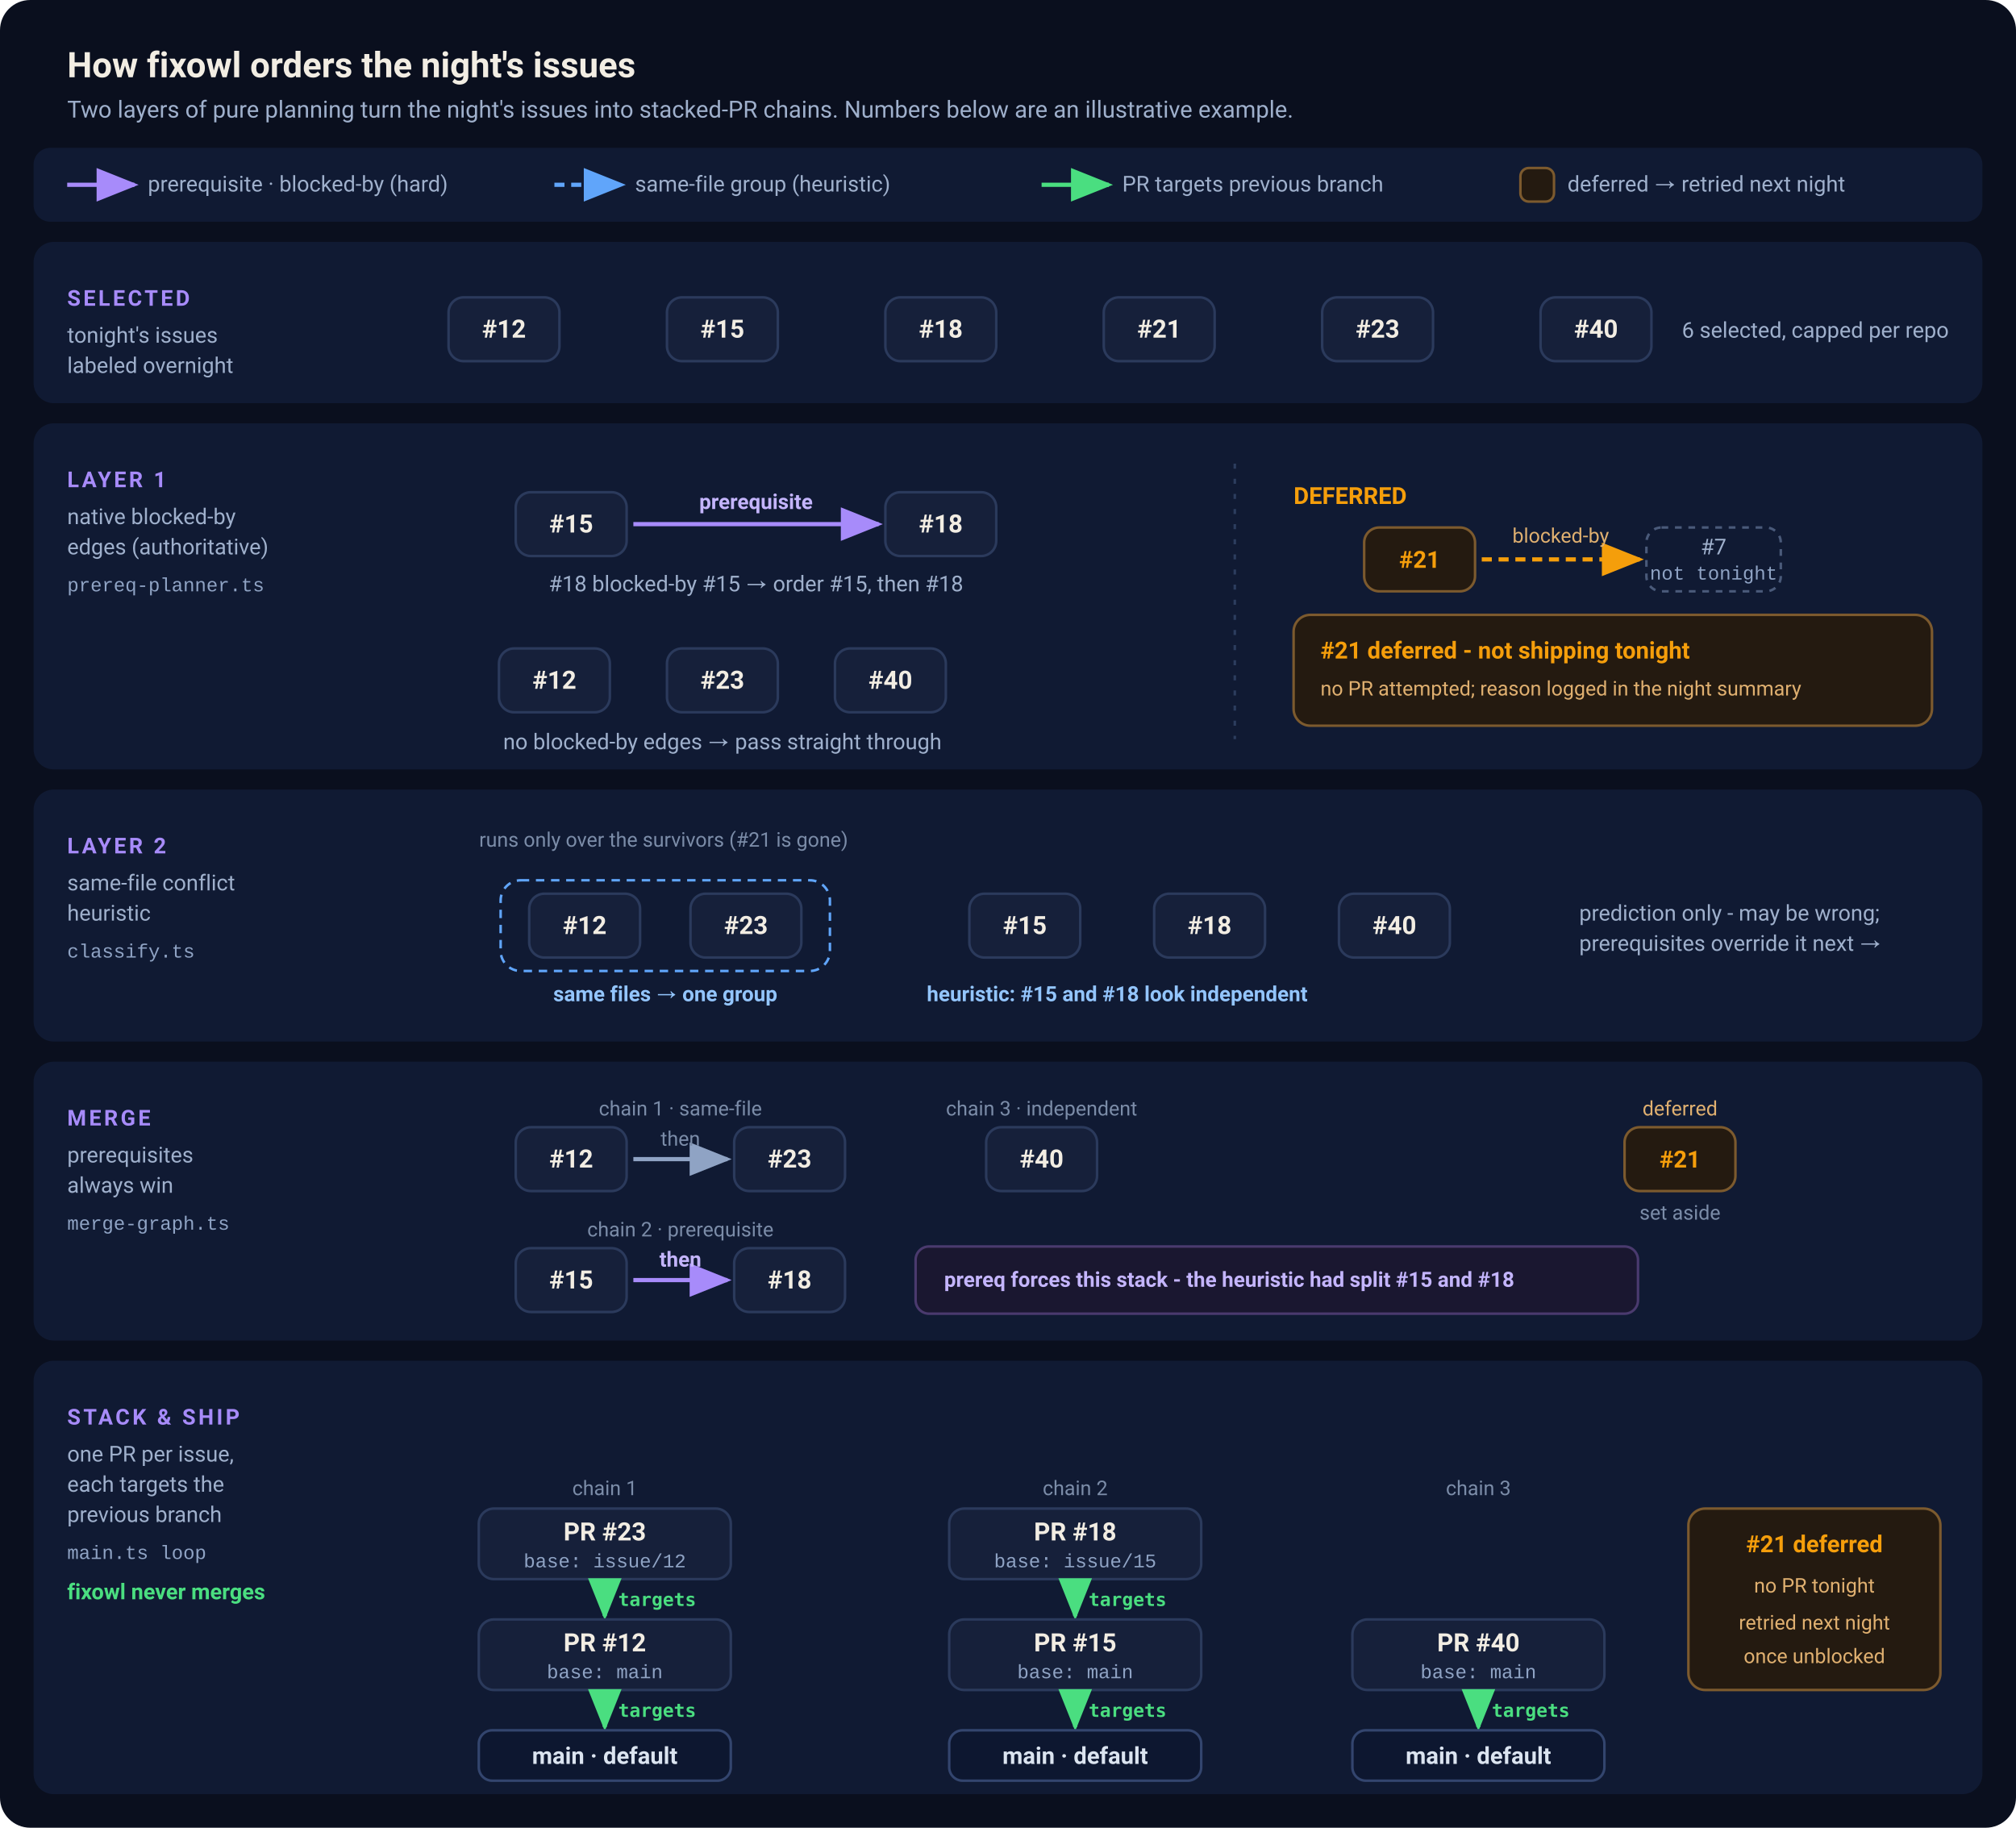
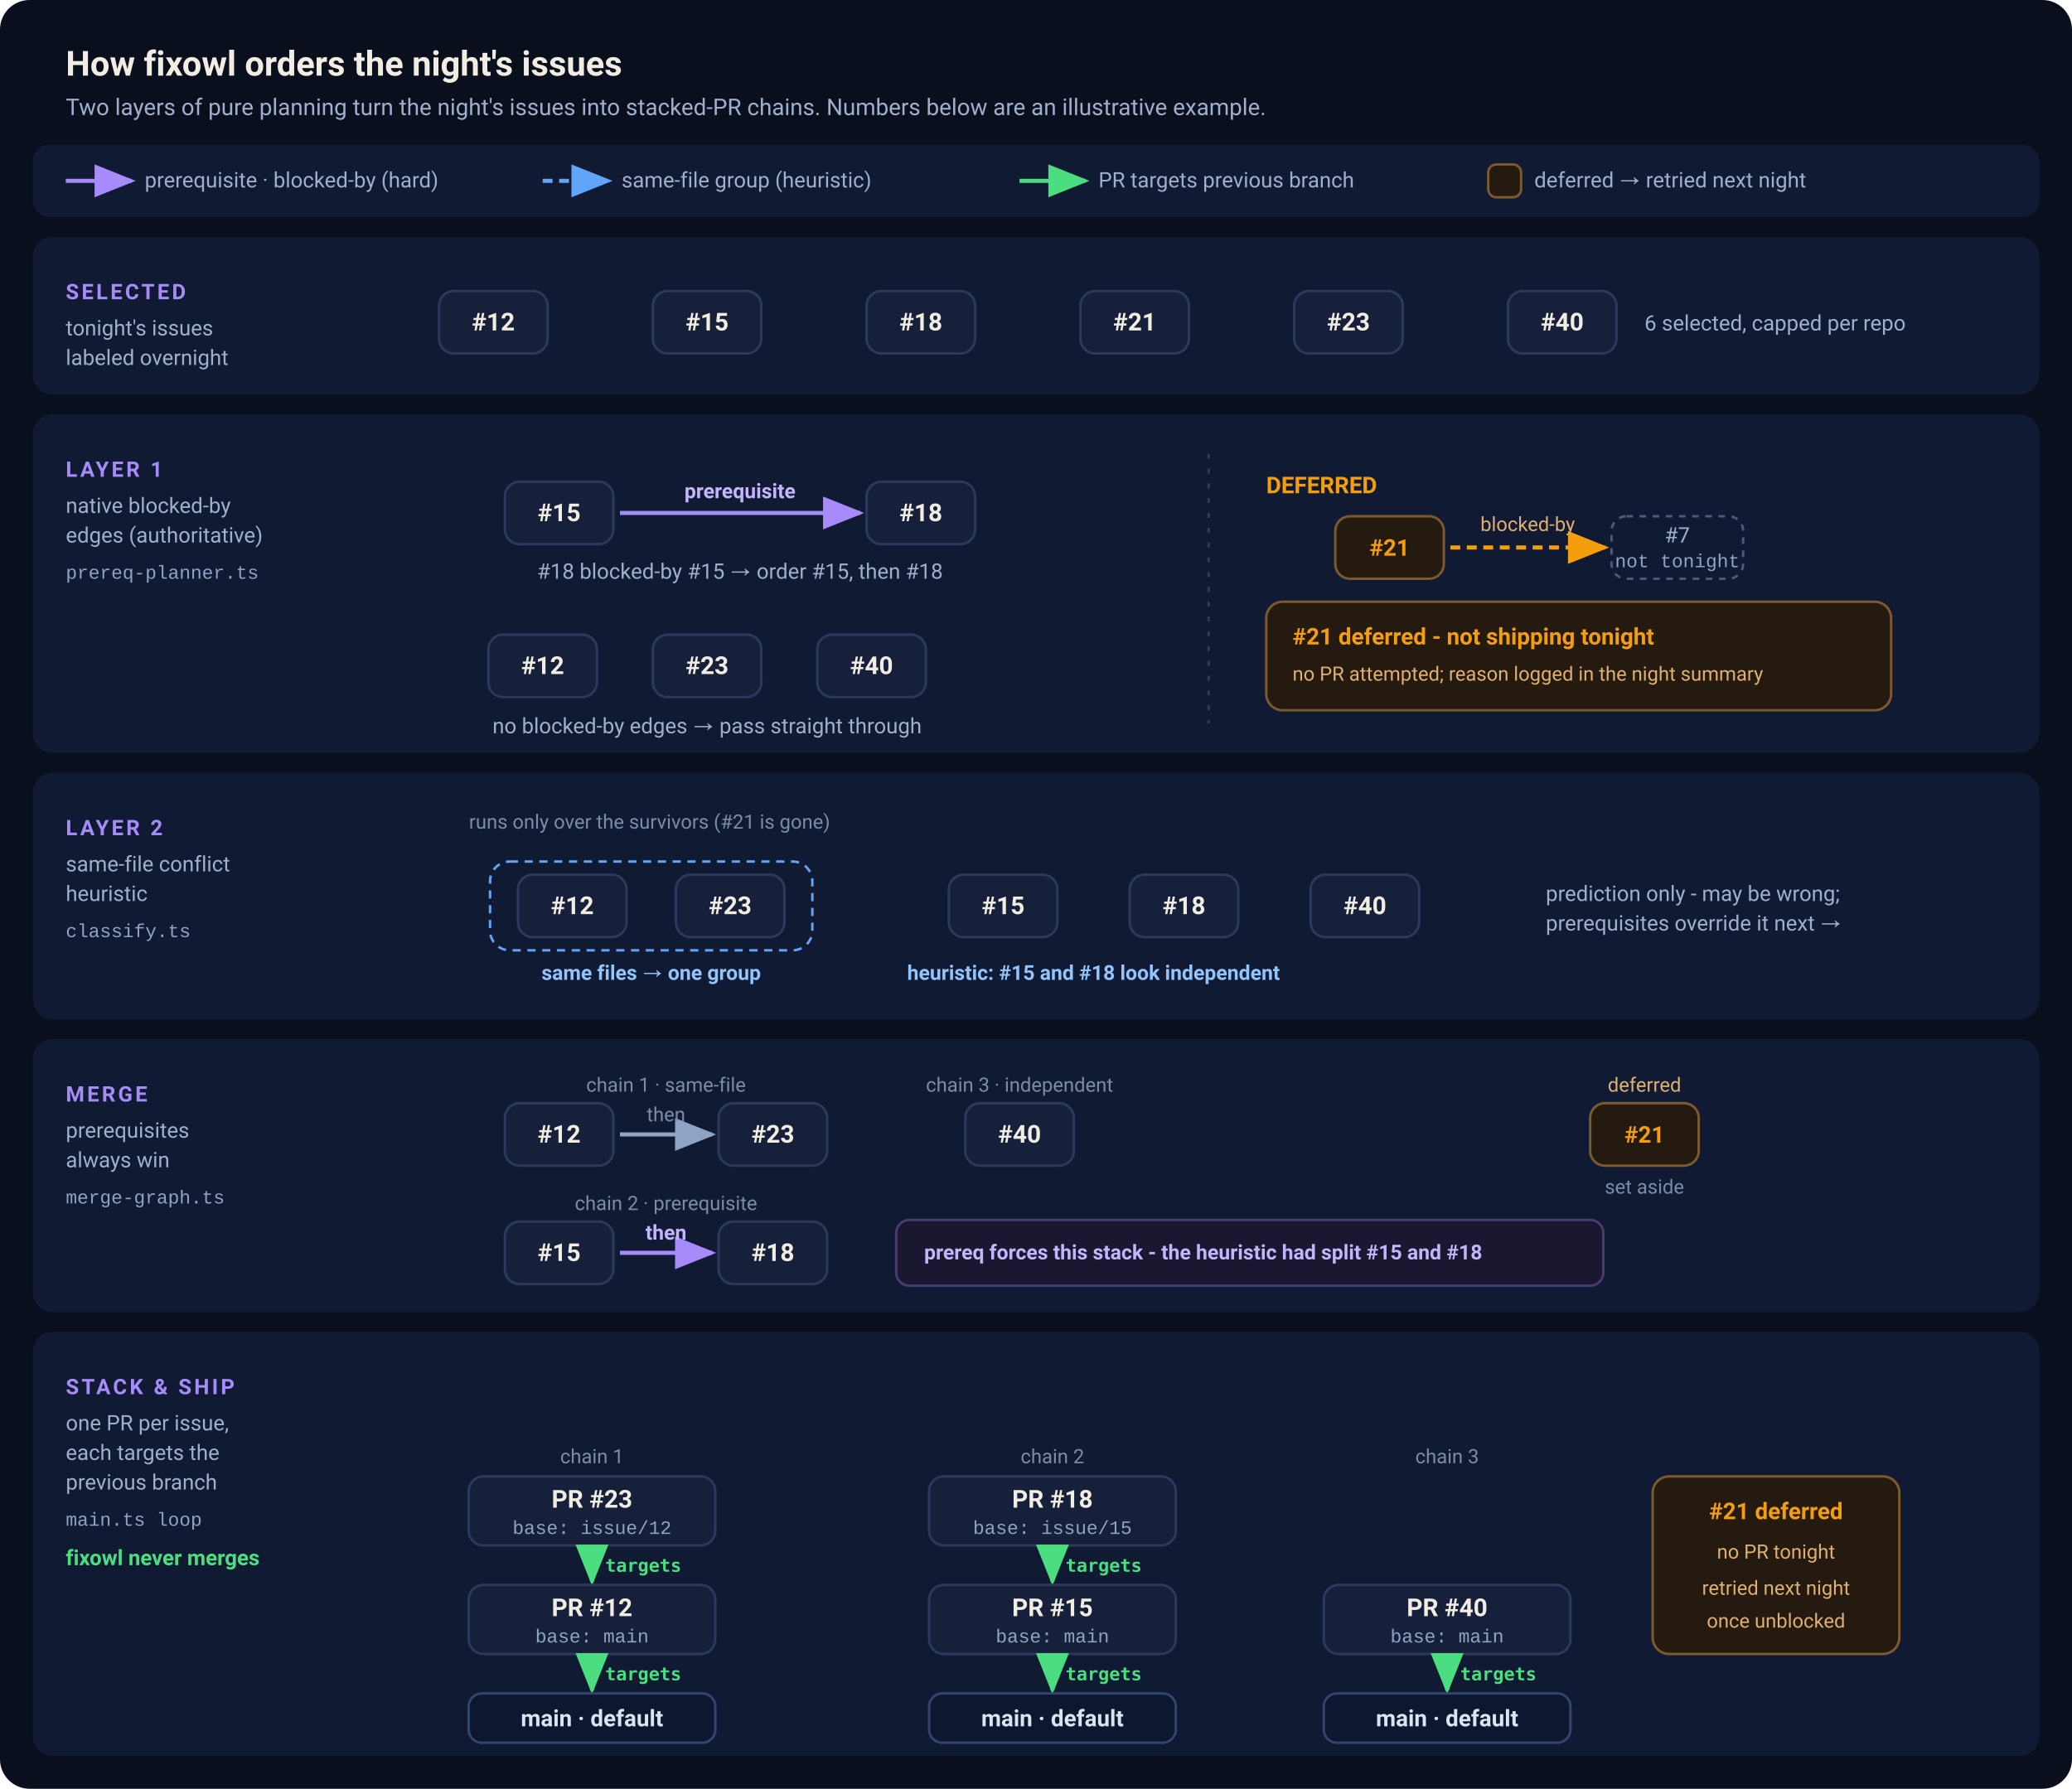
- <svg xmlns="http://www.w3.org/2000/svg" viewBox="0 0 1200 1088" width="1200" height="1088" role="img" aria-labelledby="t d">
+ <svg xmlns="http://www.w3.org/2000/svg" viewBox="0 0 1260 1088" width="1260" height="1088" role="img" aria-labelledby="t d">
  <style>
    .bg     { fill: #0a0f1e; }
    .band   { fill: #101a33; }
    .chip   { fill: #16203a; stroke: #2b3a5c; stroke-width: 1.5; }
    .prbox  { fill: #16203a; stroke: #2b3a5c; stroke-width: 1.5; }
    .base   { fill: #0d1730; stroke: #33456e; stroke-width: 1.5; }
    .ghost  { fill: none; stroke: #4a5a7a; stroke-width: 1.5; stroke-dasharray: 4 4; }
    .defbox { fill: #241a10; stroke: #7c5a2e; stroke-width: 1.5; }
    .defchip{ fill: #241a10; stroke: #7c5a2e; stroke-width: 1.5; }
    .callout{ fill: #1a1730; stroke: #4a3a6e; stroke-width: 1.5; }
    .hgroup { fill: none; stroke: #60a5fa; stroke-width: 1.5; stroke-dasharray: 5 4; }
    .divide { stroke: #2c3d5e; stroke-width: 1.5; stroke-dasharray: 3 6; }

    .ttl    { font: 700 21px -apple-system, BlinkMacSystemFont, "Segoe UI", Roboto, Helvetica, Arial, sans-serif; fill: #f2ede3; }
    .sub    { font: 400 14px -apple-system, BlinkMacSystemFont, "Segoe UI", Roboto, Helvetica, Arial, sans-serif; fill: #9fb0cc; }
    .bandt  { font: 700 13px -apple-system, BlinkMacSystemFont, "Segoe UI", Roboto, Helvetica, Arial, sans-serif; fill: #a78bfa; letter-spacing: 1.6px; }
    .rail   { font: 400 13px -apple-system, BlinkMacSystemFont, "Segoe UI", Roboto, Helvetica, Arial, sans-serif; fill: #9fb0cc; }
    .l1     { font: 600 14px -apple-system, BlinkMacSystemFont, "Segoe UI", Roboto, Helvetica, Arial, sans-serif; fill: #dbe4f0; }
    .l2     { font: 400 13px -apple-system, BlinkMacSystemFont, "Segoe UI", Roboto, Helvetica, Arial, sans-serif; fill: #9fb0cc; }
    .l3     { font: 400 12px -apple-system, BlinkMacSystemFont, "Segoe UI", Roboto, Helvetica, Arial, sans-serif; fill: #7b8ca8; }
    .chipt  { font: 700 15px -apple-system, BlinkMacSystemFont, "Segoe UI", Roboto, Helvetica, Arial, sans-serif; fill: #f2ede3; }
    .mono   { font: 400 12.5px ui-monospace, SFMono-Regular, Menlo, Consolas, "Liberation Mono", monospace; fill: #c4b5fd; }
    .mono2  { font: 400 11.5px ui-monospace, SFMono-Regular, Menlo, Consolas, "Liberation Mono", monospace; fill: #8fa3c4; }
    .green  { font: 600 13px -apple-system, BlinkMacSystemFont, "Segoe UI", Roboto, Helvetica, Arial, sans-serif; fill: #4ade80; }
    .greenm { font: 600 11px ui-monospace, SFMono-Regular, Menlo, Consolas, monospace; fill: #4ade80; }
    .amber  { font: 700 14px -apple-system, BlinkMacSystemFont, "Segoe UI", Roboto, Helvetica, Arial, sans-serif; fill: #f59e0b; }
    .amber2 { font: 400 12px -apple-system, BlinkMacSystemFont, "Segoe UI", Roboto, Helvetica, Arial, sans-serif; fill: #e0b070; }
    .purpT  { font: 600 12.5px -apple-system, BlinkMacSystemFont, "Segoe UI", Roboto, Helvetica, Arial, sans-serif; fill: #c4b5fd; }
    .blueT  { font: 600 12.5px -apple-system, BlinkMacSystemFont, "Segoe UI", Roboto, Helvetica, Arial, sans-serif; fill: #93c5fd; }

    .ap { stroke: #a78bfa; stroke-width: 2.5; fill: none; marker-end: url(#ap); }
    .ab { stroke: #60a5fa; stroke-width: 2.5; fill: none; marker-end: url(#ab); stroke-dasharray: 6 4; }
    .ag { stroke: #4ade80; stroke-width: 2.5; fill: none; marker-end: url(#ag); }
    .aa { stroke: #f59e0b; stroke-width: 2.5; fill: none; marker-end: url(#aa); stroke-dasharray: 6 4; }
    .an { stroke: #8fa3c4; stroke-width: 2.5; fill: none; marker-end: url(#an); }
  </style>
  <defs>
    <marker id="ap" markerWidth="10" markerHeight="8" refX="9" refY="4" orient="auto">
      <path d="M0,0 L10,4 L0,8 z" fill="#a78bfa" />
    </marker>
    <marker id="ab" markerWidth="10" markerHeight="8" refX="9" refY="4" orient="auto">
      <path d="M0,0 L10,4 L0,8 z" fill="#60a5fa" />
    </marker>
    <marker id="ag" markerWidth="10" markerHeight="8" refX="9" refY="4" orient="auto">
      <path d="M0,0 L10,4 L0,8 z" fill="#4ade80" />
    </marker>
    <marker id="aa" markerWidth="10" markerHeight="8" refX="9" refY="4" orient="auto">
      <path d="M0,0 L10,4 L0,8 z" fill="#f59e0b" />
    </marker>
    <marker id="an" markerWidth="10" markerHeight="8" refX="9" refY="4" orient="auto">
      <path d="M0,0 L10,4 L0,8 z" fill="#8fa3c4" />
    </marker>
  </defs>
-   <rect class="bg" x="0" y="0" width="1200" height="1088" rx="18" />
+   <rect class="bg" x="0" y="0" width="1260" height="1088" rx="18" />
  <text class="ttl" x="40" y="46">How fixowl orders the night's issues</text>
  <text class="sub" x="40" y="70">Two layers of pure planning turn the night's issues into stacked-PR chains. Numbers below are an illustrative example.</text>
-   <rect class="band" x="20" y="88" width="1160" height="44" rx="10" />
+   <rect class="band" x="20" y="88" width="1220" height="44" rx="10" />
  <line class="ap" x1="40" y1="110" x2="80" y2="110" />
  <text class="l2" x="88" y="114">prerequisite · blocked-by (hard)</text>
  <line class="ab" x1="330" y1="110" x2="370" y2="110" />
  <text class="l2" x="378" y="114">same-file group (heuristic)</text>
  <line class="ag" x1="620" y1="110" x2="660" y2="110" />
  <text class="l2" x="668" y="114">PR targets previous branch</text>
  <rect class="defchip" x="905" y="100" width="20" height="20" rx="5" />
  <text class="l2" x="933" y="114">deferred → retried next night</text>
-   <rect class="band" x="20" y="144" width="1160" height="96" rx="12" />
+   <rect class="band" x="20" y="144" width="1220" height="96" rx="12" />
  <text class="bandt" x="40" y="182">SELECTED</text>
  <text class="rail" x="40" y="204">tonight's issues</text>
  <text class="rail" x="40" y="222">labeled overnight</text>
  <rect class="chip" x="267" y="177" width="66" height="38" rx="9" />
  <text class="chipt" x="300" y="201" text-anchor="middle">#12</text>
  <rect class="chip" x="397" y="177" width="66" height="38" rx="9" />
  <text class="chipt" x="430" y="201" text-anchor="middle">#15</text>
  <rect class="chip" x="527" y="177" width="66" height="38" rx="9" />
  <text class="chipt" x="560" y="201" text-anchor="middle">#18</text>
  <rect class="chip" x="657" y="177" width="66" height="38" rx="9" />
  <text class="chipt" x="690" y="201" text-anchor="middle">#21</text>
  <rect class="chip" x="787" y="177" width="66" height="38" rx="9" />
  <text class="chipt" x="820" y="201" text-anchor="middle">#23</text>
  <rect class="chip" x="917" y="177" width="66" height="38" rx="9" />
  <text class="chipt" x="950" y="201" text-anchor="middle">#40</text>
-   <text class="l2" x="1160" y="201" text-anchor="end">6 selected, capped per repo</text>
-   <rect class="band" x="20" y="252" width="1160" height="206" rx="12" />
+   <text class="l2" x="1000" y="201">6 selected, capped per repo</text>
+   <rect class="band" x="20" y="252" width="1220" height="206" rx="12" />
  <text class="bandt" x="40" y="290">LAYER 1</text>
  <text class="rail" x="40" y="312">native blocked-by</text>
  <text class="rail" x="40" y="330">edges (authoritative)</text>
  <text class="mono2" x="40" y="352">prereq-planner.ts</text>
  <rect class="chip" x="307" y="293" width="66" height="38" rx="9" />
  <text class="chipt" x="340" y="317" text-anchor="middle">#15</text>
  <rect class="chip" x="527" y="293" width="66" height="38" rx="9" />
  <text class="chipt" x="560" y="317" text-anchor="middle">#18</text>
  <line class="ap" x1="377" y1="312" x2="523" y2="312" />
  <text class="purpT" x="450" y="303" text-anchor="middle">prerequisite</text>
  <text class="l2" x="450" y="352" text-anchor="middle">#18 blocked-by #15 → order #15, then #18</text>
  <rect class="chip" x="297" y="386" width="66" height="38" rx="9" />
  <text class="chipt" x="330" y="410" text-anchor="middle">#12</text>
  <rect class="chip" x="397" y="386" width="66" height="38" rx="9" />
  <text class="chipt" x="430" y="410" text-anchor="middle">#23</text>
  <rect class="chip" x="497" y="386" width="66" height="38" rx="9" />
  <text class="chipt" x="530" y="410" text-anchor="middle">#40</text>
  <text class="l2" x="430" y="446" text-anchor="middle">no blocked-by edges → pass straight through</text>
  <line class="divide" x1="735" y1="276" x2="735" y2="440" />
  <text class="amber" x="770" y="300">DEFERRED</text>
  <rect class="defchip" x="812" y="314" width="66" height="38" rx="9" />
  <text class="amber" x="845" y="338" text-anchor="middle">#21</text>
  <line class="aa" x1="882" y1="333" x2="976" y2="333" />
  <text class="amber2" x="929" y="323" text-anchor="middle">blocked-by</text>
  <rect class="ghost" x="980" y="314" width="80" height="38" rx="9" />
  <text class="l2" x="1020" y="330" text-anchor="middle">#7</text>
  <text class="mono2" x="1020" y="345" text-anchor="middle">not tonight</text>
  <rect class="defbox" x="770" y="366" width="380" height="66" rx="10" />
  <text class="amber" x="786" y="392">#21 deferred - not shipping tonight</text>
  <text class="amber2" x="786" y="414">no PR attempted; reason logged in the night summary</text>
-   <rect class="band" x="20" y="470" width="1160" height="150" rx="12" />
+   <rect class="band" x="20" y="470" width="1220" height="150" rx="12" />
  <text class="bandt" x="40" y="508">LAYER 2</text>
  <text class="rail" x="40" y="530">same-file conflict</text>
  <text class="rail" x="40" y="548">heuristic</text>
  <text class="mono2" x="40" y="570">classify.ts</text>
  <text class="l3" x="395" y="504" text-anchor="middle">runs only over the survivors (#21 is gone)</text>
  <rect class="hgroup" x="298" y="524" width="196" height="54" rx="12" />
  <rect class="chip" x="315" y="532" width="66" height="38" rx="9" />
  <text class="chipt" x="348" y="556" text-anchor="middle">#12</text>
  <rect class="chip" x="411" y="532" width="66" height="38" rx="9" />
  <text class="chipt" x="444" y="556" text-anchor="middle">#23</text>
  <text class="blueT" x="396" y="596" text-anchor="middle">same files → one group</text>
  <rect class="chip" x="577" y="532" width="66" height="38" rx="9" />
  <text class="chipt" x="610" y="556" text-anchor="middle">#15</text>
  <rect class="chip" x="687" y="532" width="66" height="38" rx="9" />
  <text class="chipt" x="720" y="556" text-anchor="middle">#18</text>
  <rect class="chip" x="797" y="532" width="66" height="38" rx="9" />
  <text class="chipt" x="830" y="556" text-anchor="middle">#40</text>
  <text class="blueT" x="665" y="596" text-anchor="middle">heuristic: #15 and #18 look independent</text>
  <text class="l2" x="940" y="548">prediction only - may be wrong;</text>
  <text class="l2" x="940" y="566">prerequisites override it next →</text>
-   <rect class="band" x="20" y="632" width="1160" height="166" rx="12" />
+   <rect class="band" x="20" y="632" width="1220" height="166" rx="12" />
  <text class="bandt" x="40" y="670">MERGE</text>
  <text class="rail" x="40" y="692">prerequisites</text>
  <text class="rail" x="40" y="710">always win</text>
  <text class="mono2" x="40" y="732">merge-graph.ts</text>
  <text class="l3" x="405" y="664" text-anchor="middle">chain 1 · same-file</text>
  <rect class="chip" x="307" y="671" width="66" height="38" rx="9" />
  <text class="chipt" x="340" y="695" text-anchor="middle">#12</text>
  <rect class="chip" x="437" y="671" width="66" height="38" rx="9" />
  <text class="chipt" x="470" y="695" text-anchor="middle">#23</text>
  <line class="an" x1="377" y1="690" x2="433" y2="690" />
  <text class="l3" x="405" y="682" text-anchor="middle">then</text>
  <text class="l3" x="620" y="664" text-anchor="middle">chain 3 · independent</text>
  <rect class="chip" x="587" y="671" width="66" height="38" rx="9" />
  <text class="chipt" x="620" y="695" text-anchor="middle">#40</text>
  <text class="amber2" x="1000" y="664" text-anchor="middle">deferred</text>
  <rect class="defchip" x="967" y="671" width="66" height="38" rx="9" />
  <text class="amber" x="1000" y="695" text-anchor="middle">#21</text>
  <text class="l3" x="1000" y="726" text-anchor="middle">set aside</text>
  <text class="l3" x="405" y="736" text-anchor="middle">chain 2 · prerequisite</text>
  <rect class="chip" x="307" y="743" width="66" height="38" rx="9" />
  <text class="chipt" x="340" y="767" text-anchor="middle">#15</text>
  <rect class="chip" x="437" y="743" width="66" height="38" rx="9" />
  <text class="chipt" x="470" y="767" text-anchor="middle">#18</text>
  <line class="ap" x1="377" y1="762" x2="433" y2="762" />
  <text class="purpT" x="405" y="754" text-anchor="middle">then</text>
  <rect class="callout" x="545" y="742" width="430" height="40" rx="8" />
  <text class="purpT" x="562" y="766">prereq forces this stack - the heuristic had split #15 and #18</text>
-   <rect class="band" x="20" y="810" width="1160" height="258" rx="12" />
+   <rect class="band" x="20" y="810" width="1220" height="258" rx="12" />
  <text class="bandt" x="40" y="848">STACK &amp; SHIP</text>
  <text class="rail" x="40" y="870">one PR per issue,</text>
  <text class="rail" x="40" y="888">each targets the</text>
  <text class="rail" x="40" y="906">previous branch</text>
  <text class="mono2" x="40" y="928">main.ts loop</text>
  <text class="green" x="40" y="952">fixowl never merges</text>
  <text class="l3" x="360" y="890" text-anchor="middle">chain 1</text>
  <rect class="prbox" x="285" y="898" width="150" height="42" rx="9" />
  <text class="chipt" x="360" y="917" text-anchor="middle">PR #23</text>
  <text class="mono2" x="360" y="933" text-anchor="middle">base: issue/12</text>
  <line class="ag" x1="360" y1="940" x2="360" y2="962" />
  <text class="greenm" x="368" y="956">targets</text>
  <rect class="prbox" x="285" y="964" width="150" height="42" rx="9" />
  <text class="chipt" x="360" y="983" text-anchor="middle">PR #12</text>
  <text class="mono2" x="360" y="999" text-anchor="middle">base: main</text>
  <line class="ag" x1="360" y1="1006" x2="360" y2="1028" />
  <text class="greenm" x="368" y="1022">targets</text>
  <rect class="base" x="285" y="1030" width="150" height="30" rx="8" />
  <text class="l1" x="360" y="1050" text-anchor="middle">main · default</text>
  <text class="l3" x="640" y="890" text-anchor="middle">chain 2</text>
  <rect class="prbox" x="565" y="898" width="150" height="42" rx="9" />
  <text class="chipt" x="640" y="917" text-anchor="middle">PR #18</text>
  <text class="mono2" x="640" y="933" text-anchor="middle">base: issue/15</text>
  <line class="ag" x1="640" y1="940" x2="640" y2="962" />
  <text class="greenm" x="648" y="956">targets</text>
  <rect class="prbox" x="565" y="964" width="150" height="42" rx="9" />
  <text class="chipt" x="640" y="983" text-anchor="middle">PR #15</text>
  <text class="mono2" x="640" y="999" text-anchor="middle">base: main</text>
  <line class="ag" x1="640" y1="1006" x2="640" y2="1028" />
  <text class="greenm" x="648" y="1022">targets</text>
  <rect class="base" x="565" y="1030" width="150" height="30" rx="8" />
  <text class="l1" x="640" y="1050" text-anchor="middle">main · default</text>
  <text class="l3" x="880" y="890" text-anchor="middle">chain 3</text>
  <rect class="prbox" x="805" y="964" width="150" height="42" rx="9" />
  <text class="chipt" x="880" y="983" text-anchor="middle">PR #40</text>
  <text class="mono2" x="880" y="999" text-anchor="middle">base: main</text>
  <line class="ag" x1="880" y1="1006" x2="880" y2="1028" />
  <text class="greenm" x="888" y="1022">targets</text>
  <rect class="base" x="805" y="1030" width="150" height="30" rx="8" />
  <text class="l1" x="880" y="1050" text-anchor="middle">main · default</text>
  <rect class="defbox" x="1005" y="898" width="150" height="108" rx="10" />
  <text class="amber" x="1080" y="924" text-anchor="middle">#21 deferred</text>
  <text class="amber2" x="1080" y="948" text-anchor="middle">no PR tonight</text>
  <text class="amber2" x="1080" y="970" text-anchor="middle">retried next night</text>
  <text class="amber2" x="1080" y="990" text-anchor="middle">once unblocked</text>
</svg>
